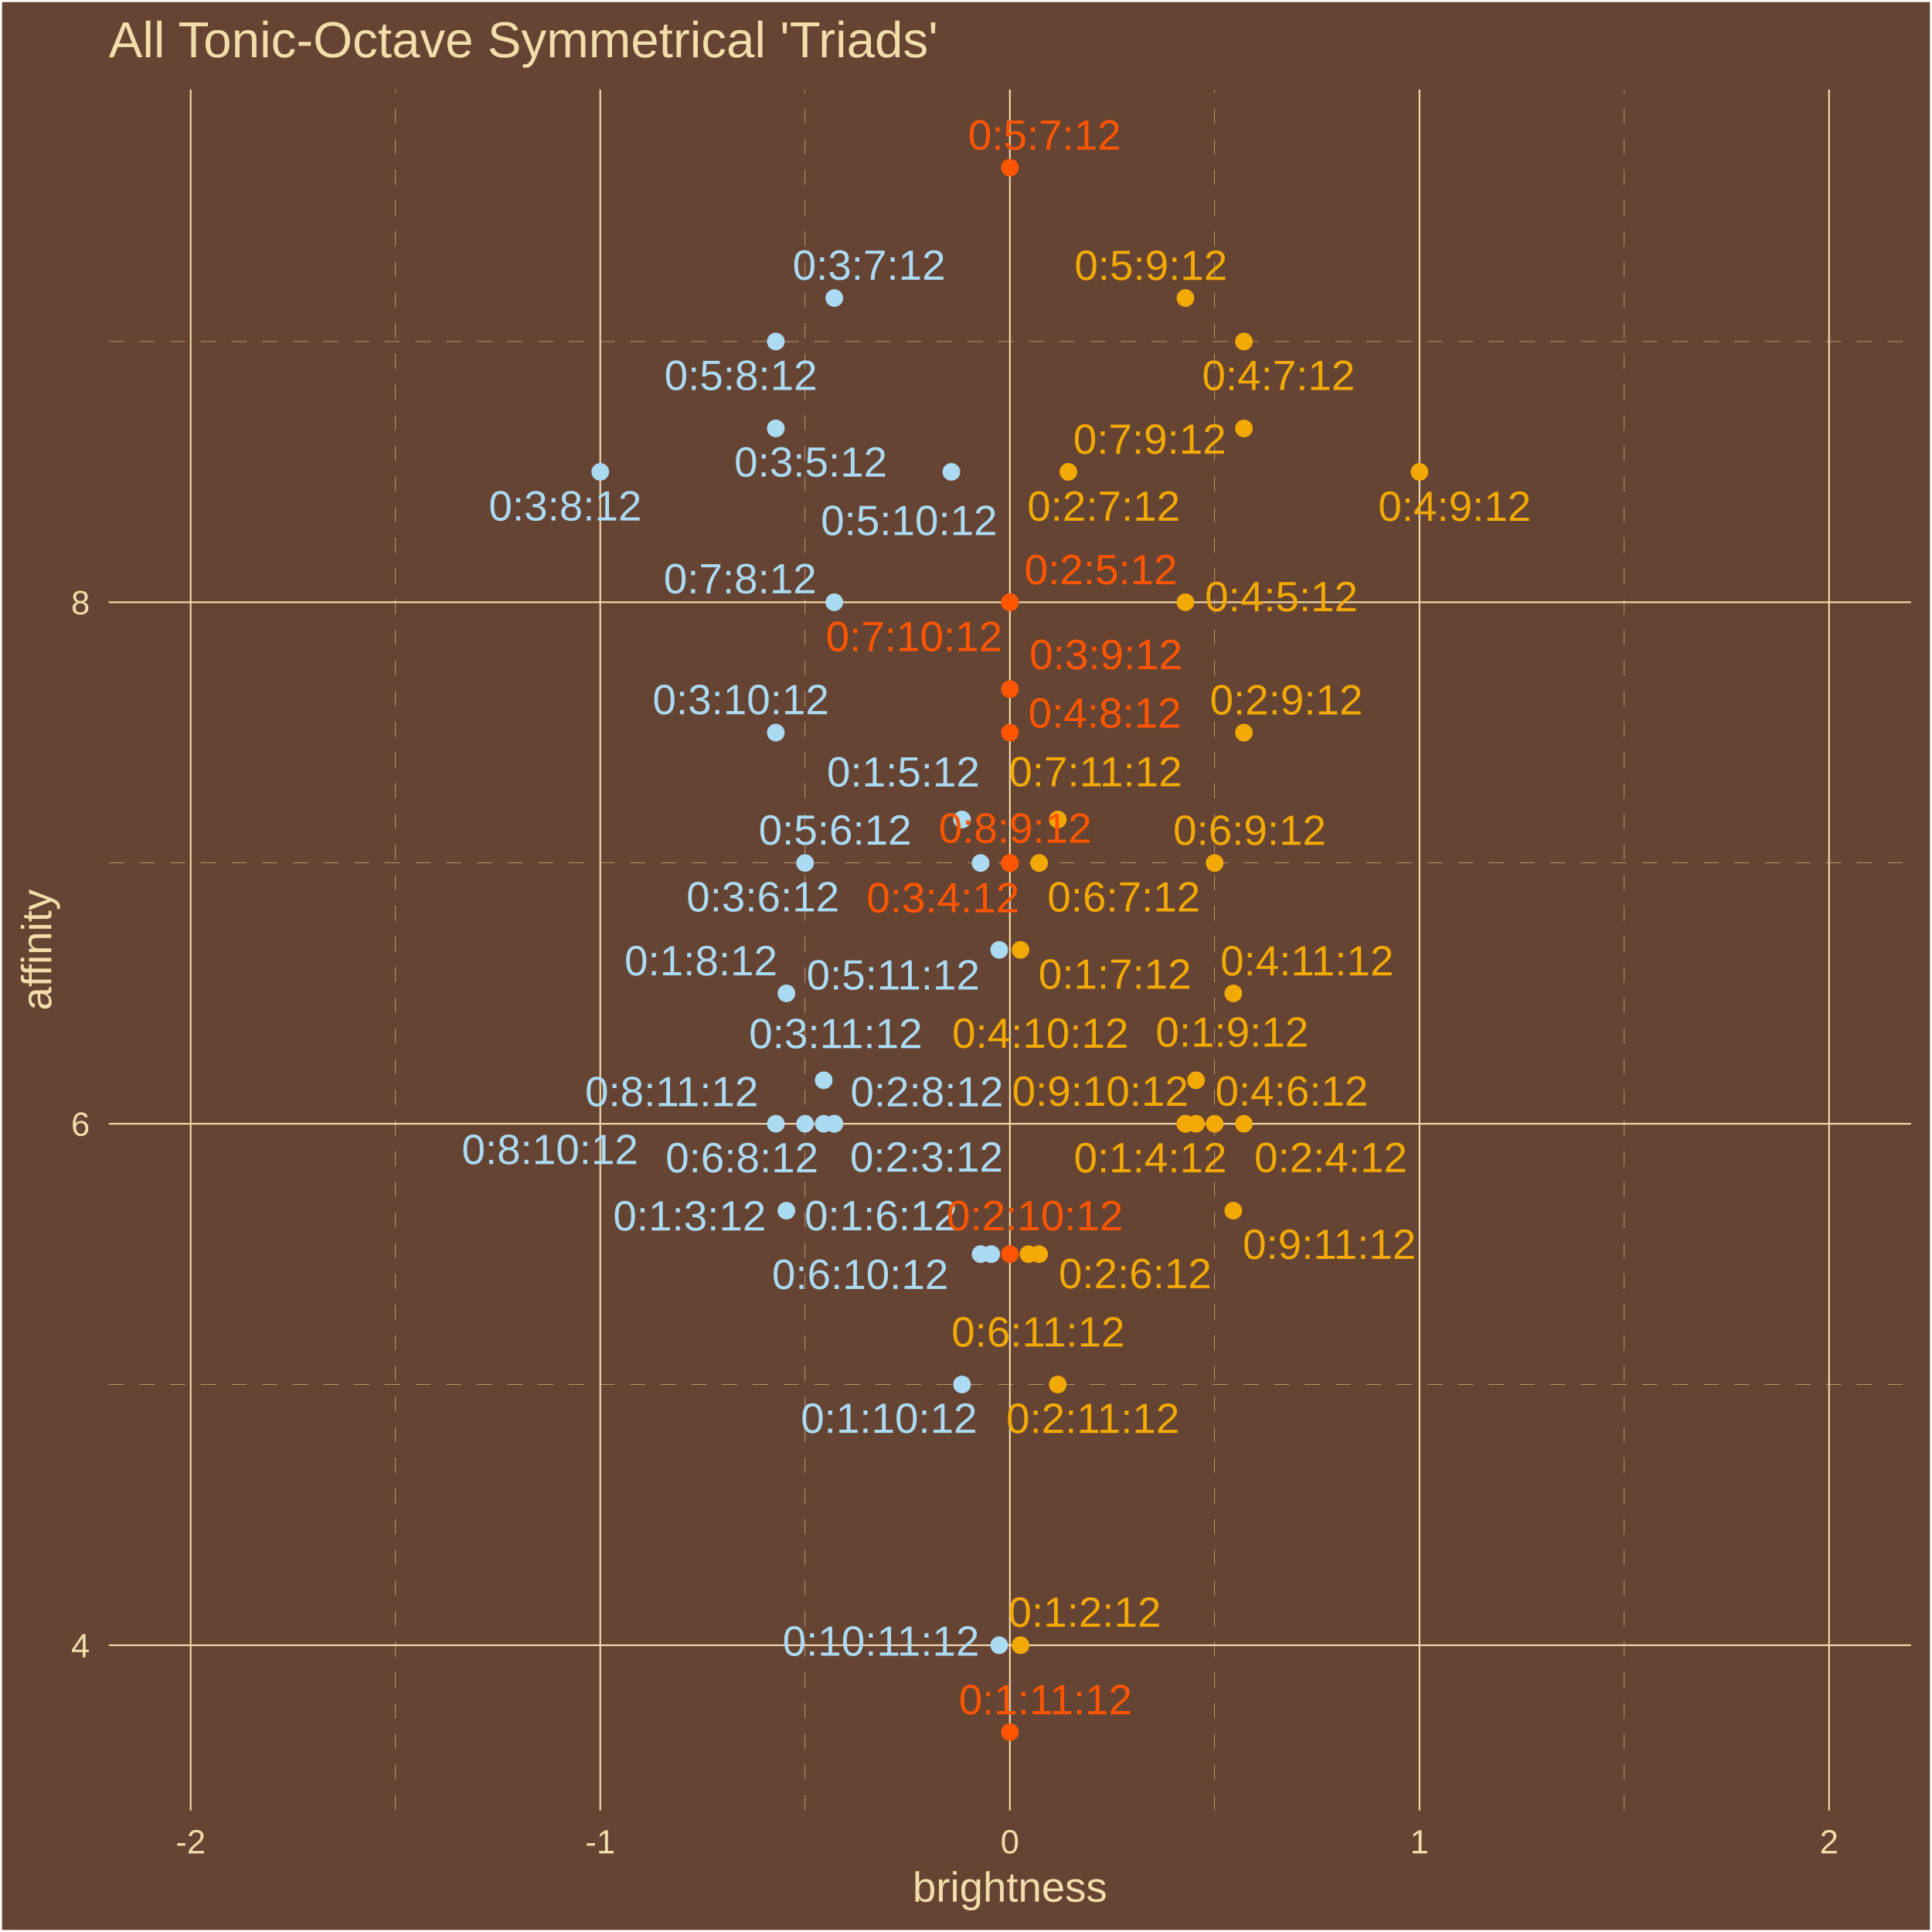
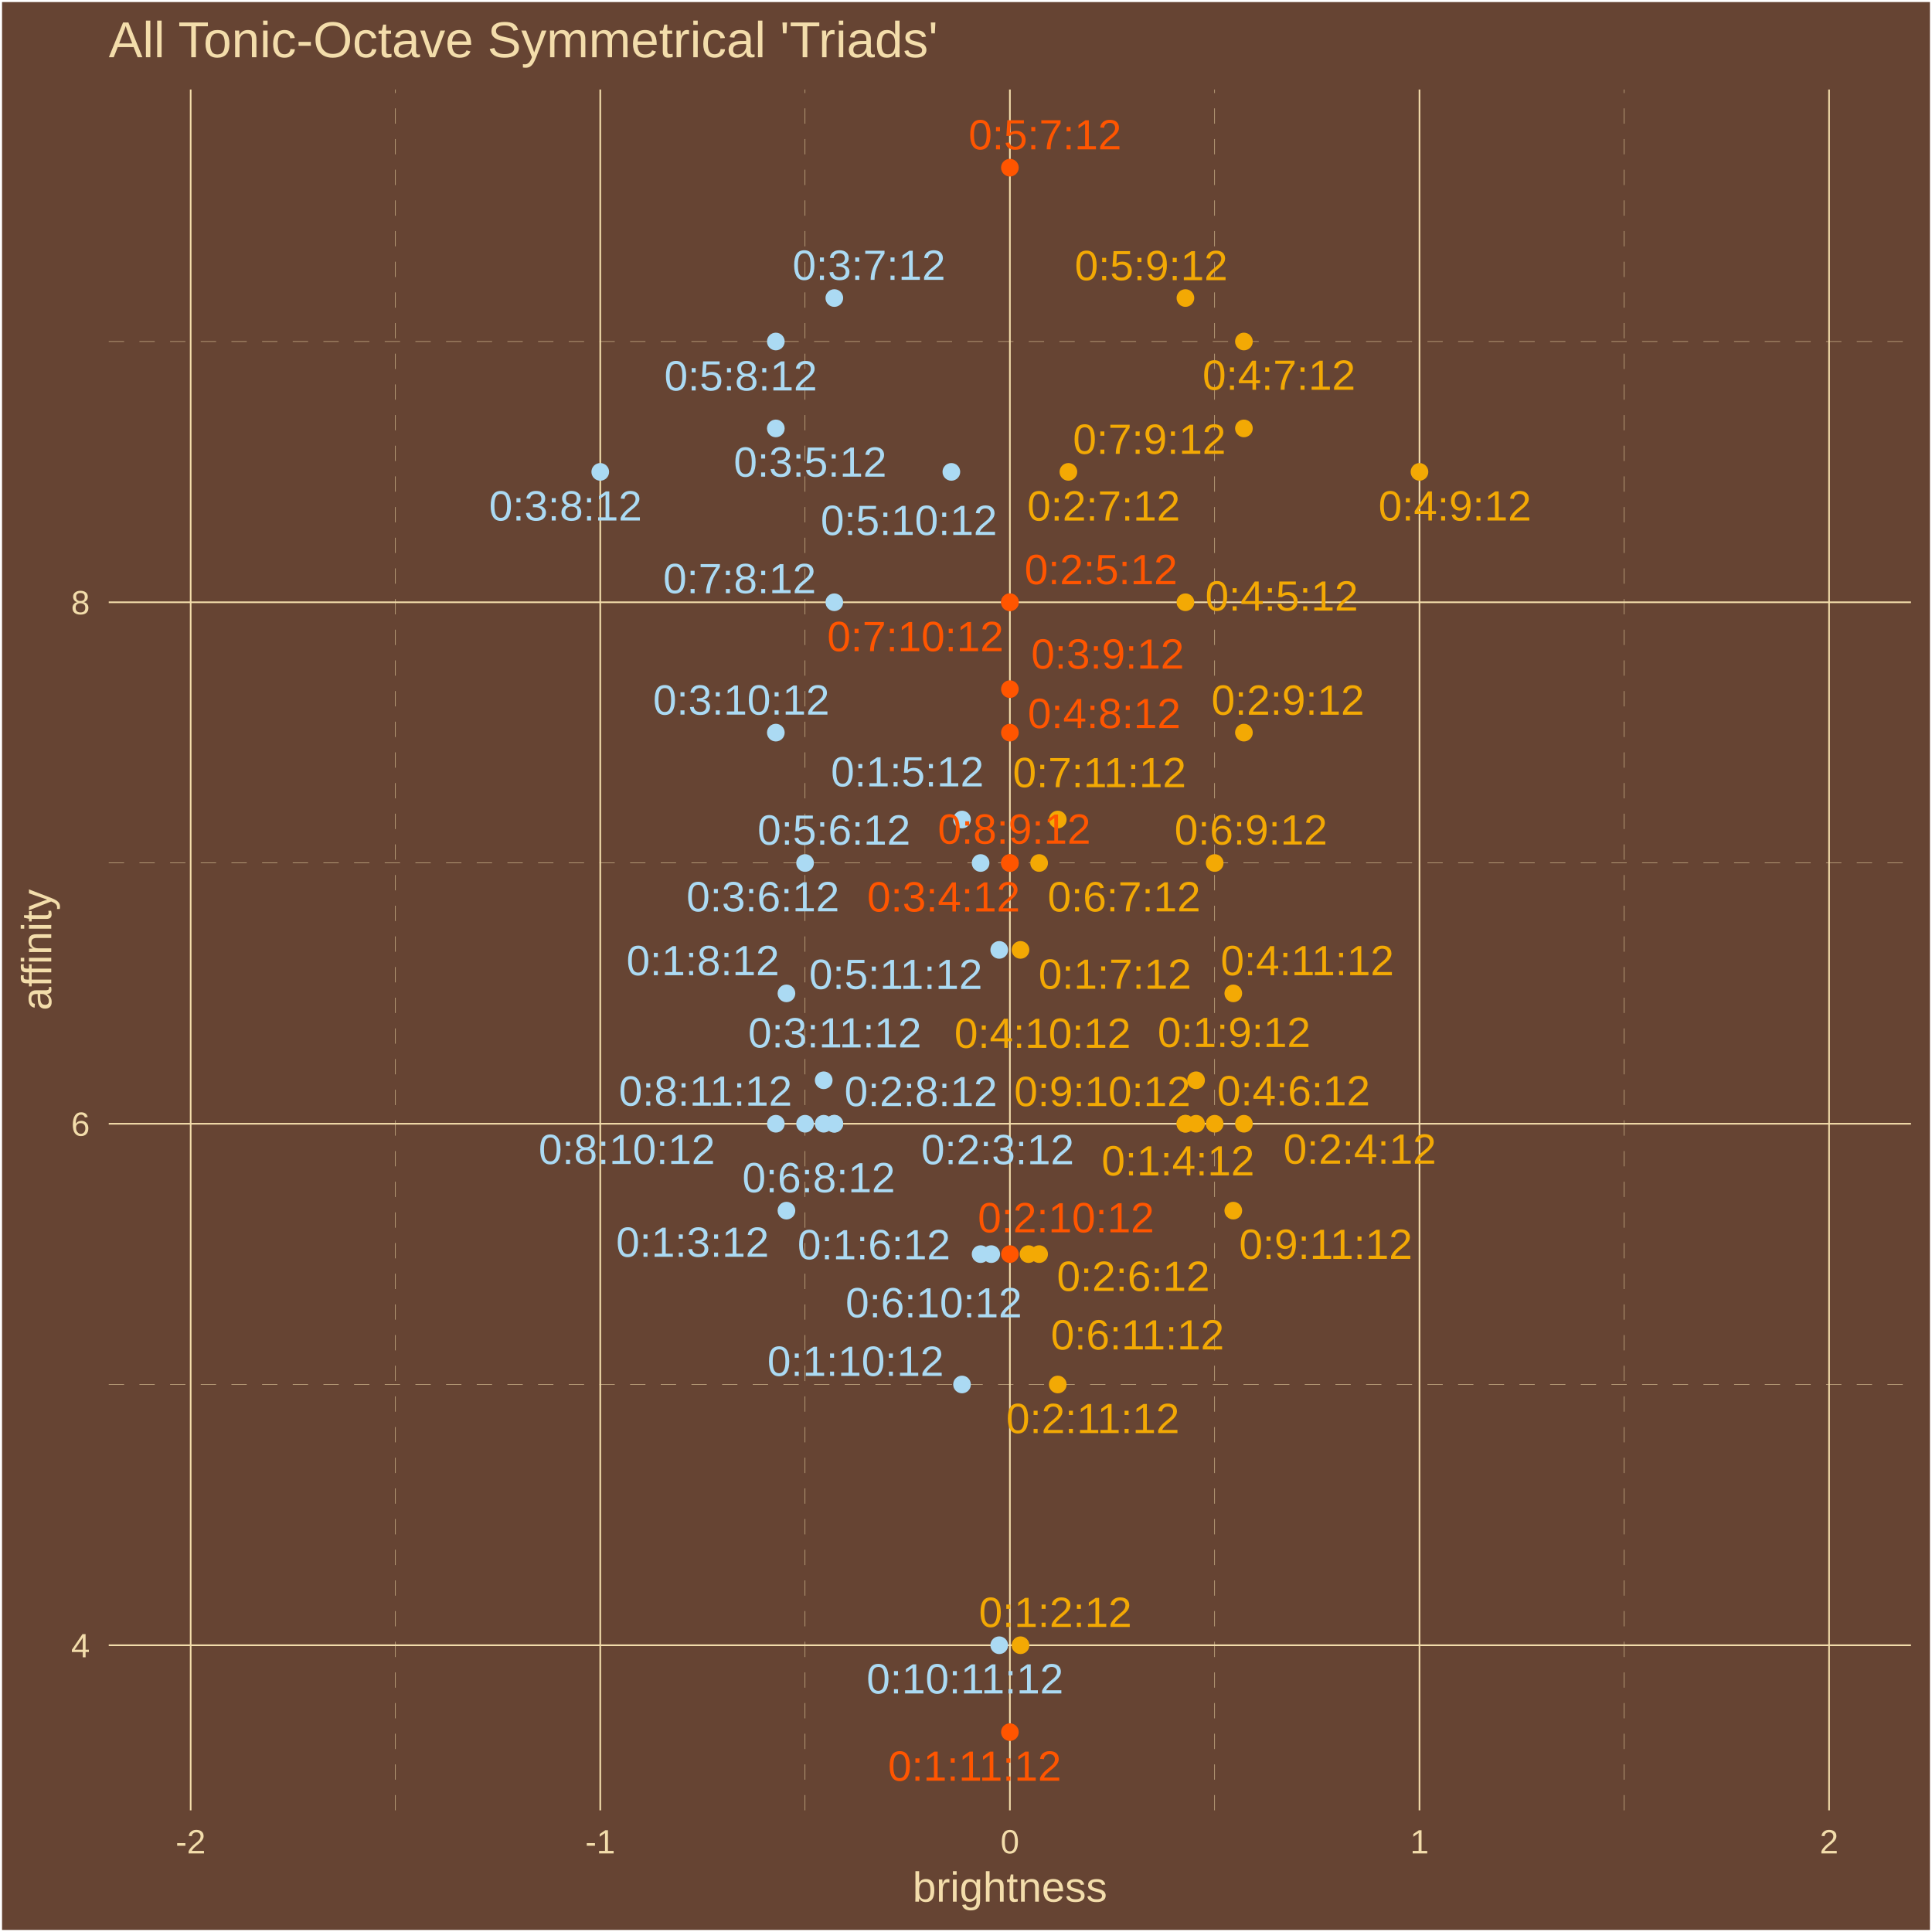
<svg xmlns="http://www.w3.org/2000/svg" class="svglite" width="504.00pt" height="504.00pt" viewBox="0 0 504.00 504.00">
  <defs>
    <style type="text/css">
    .svglite line, .svglite polyline, .svglite polygon, .svglite path, .svglite rect, .svglite circle {
      fill: none;
      stroke: #000000;
      stroke-linecap: round;
      stroke-linejoin: round;
      stroke-miterlimit: 10.00;
    }
    .svglite text {
      white-space: pre;
    }
  </style>
  </defs>
  <rect width="100%" height="100%" style="stroke: none; fill: #664433;" />
  <defs>
    <clipPath id="cpMC4wMHw1MDQuMDB8MC4wMHw1MDQuMDA=">
      <rect x="0.00" y="0.00" width="504.00" height="504.00" />
    </clipPath>
  </defs>
  <g clip-path="url(#cpMC4wMHw1MDQuMDB8MC4wMHw1MDQuMDA=)">
    <rect x="0.00" y="0" width="504.00" height="504.00" style="stroke-width: 1.07; stroke: #FFFFFF; fill: #664433;" />
  </g>
  <defs>
    <clipPath id="cpMjguMzd8NDk4LjUyfDIzLjM0fDQ3Mi4yNw==">
      <rect x="28.37" y="23.34" width="470.15" height="448.93" />
    </clipPath>
  </defs>
  <g clip-path="url(#cpMjguMzd8NDk4LjUyfDIzLjM0fDQ3Mi4yNw==)">
    <rect x="28.37" y="23.34" width="470.15" height="448.93" style="stroke-width: 1.07; stroke: none; fill: #664433;" />
    <polyline points="28.37,361.17 498.52,361.17 " style="stroke-width: 0.11; stroke: #F3DDAB; stroke-dasharray: 4.00,4.00; stroke-linecap: butt;" />
    <polyline points="28.37,225.13 498.52,225.13 " style="stroke-width: 0.11; stroke: #F3DDAB; stroke-dasharray: 4.00,4.00; stroke-linecap: butt;" />
    <polyline points="28.37,89.09 498.52,89.09 " style="stroke-width: 0.11; stroke: #F3DDAB; stroke-dasharray: 4.00,4.00; stroke-linecap: butt;" />
    <polyline points="103.17,472.27 103.17,23.34 " style="stroke-width: 0.11; stroke: #F3DDAB; stroke-dasharray: 4.00,4.00; stroke-linecap: butt;" />
    <polyline points="210.02,472.27 210.02,23.34 " style="stroke-width: 0.11; stroke: #F3DDAB; stroke-dasharray: 4.00,4.00; stroke-linecap: butt;" />
    <polyline points="316.87,472.27 316.87,23.34 " style="stroke-width: 0.11; stroke: #F3DDAB; stroke-dasharray: 4.00,4.00; stroke-linecap: butt;" />
    <polyline points="423.72,472.27 423.72,23.34 " style="stroke-width: 0.11; stroke: #F3DDAB; stroke-dasharray: 4.00,4.00; stroke-linecap: butt;" />
    <polyline points="28.37,429.19 498.52,429.19 " style="stroke-width: 0.43; stroke: #F3DDAB; stroke-linecap: butt;" />
    <polyline points="28.37,293.15 498.52,293.15 " style="stroke-width: 0.43; stroke: #F3DDAB; stroke-linecap: butt;" />
    <polyline points="28.37,157.11 498.52,157.11 " style="stroke-width: 0.43; stroke: #F3DDAB; stroke-linecap: butt;" />
    <polyline points="49.74,472.27 49.74,23.34 " style="stroke-width: 0.43; stroke: #F3DDAB; stroke-linecap: butt;" />
    <polyline points="156.59,472.27 156.59,23.34 " style="stroke-width: 0.43; stroke: #F3DDAB; stroke-linecap: butt;" />
    <polyline points="263.45,472.27 263.45,23.34 " style="stroke-width: 0.43; stroke: #F3DDAB; stroke-linecap: butt;" />
    <polyline points="370.30,472.27 370.30,23.34 " style="stroke-width: 0.43; stroke: #F3DDAB; stroke-linecap: butt;" />
    <polyline points="477.15,472.27 477.15,23.34 " style="stroke-width: 0.43; stroke: #F3DDAB; stroke-linecap: butt;" />
    <circle cx="266.22" cy="429.19" r="1.95" style="stroke-width: 0.71; stroke: #F3A904; fill: #F3A904;" />
    <circle cx="205.16" cy="315.82" r="1.95" style="stroke-width: 0.71; stroke: #ABDAF3; fill: #ABDAF3;" />
    <circle cx="312.02" cy="293.15" r="1.95" style="stroke-width: 0.71; stroke: #F3A904; fill: #F3A904;" />
    <circle cx="250.96" cy="213.79" r="1.95" style="stroke-width: 0.71; stroke: #ABDAF3; fill: #ABDAF3;" />
    <circle cx="258.59" cy="327.16" r="1.95" style="stroke-width: 0.71; stroke: #ABDAF3; fill: #ABDAF3;" />
    <circle cx="266.22" cy="247.80" r="1.95" style="stroke-width: 0.71; stroke: #F3A904; fill: #F3A904;" />
    <circle cx="205.16" cy="259.14" r="1.95" style="stroke-width: 0.71; stroke: #ABDAF3; fill: #ABDAF3;" />
    <circle cx="312.02" cy="281.81" r="1.95" style="stroke-width: 0.71; stroke: #F3A904; fill: #F3A904;" />
    <circle cx="250.96" cy="361.17" r="1.95" style="stroke-width: 0.71; stroke: #ABDAF3; fill: #ABDAF3;" />
    <circle cx="263.45" cy="451.86" r="1.95" style="stroke-width: 0.71; stroke: #FF5500; fill: #FF5500;" />
    <circle cx="217.65" cy="293.15" r="1.95" style="stroke-width: 0.71; stroke: #ABDAF3; fill: #ABDAF3;" />
    <circle cx="324.50" cy="293.15" r="1.95" style="stroke-width: 0.71; stroke: #F3A904; fill: #F3A904;" />
    <circle cx="263.45" cy="157.11" r="1.95" style="stroke-width: 0.71; stroke: #FF5500; fill: #FF5500;" />
    <circle cx="271.08" cy="327.16" r="1.95" style="stroke-width: 0.71; stroke: #F3A904; fill: #F3A904;" />
    <circle cx="278.71" cy="123.10" r="1.95" style="stroke-width: 0.71; stroke: #F3A904; fill: #F3A904;" />
    <circle cx="217.65" cy="293.15" r="1.95" style="stroke-width: 0.71; stroke: #ABDAF3; fill: #ABDAF3;" />
    <circle cx="324.50" cy="191.12" r="1.95" style="stroke-width: 0.71; stroke: #F3A904; fill: #F3A904;" />
    <circle cx="263.45" cy="327.16" r="1.95" style="stroke-width: 0.71; stroke: #FF5500; fill: #FF5500;" />
    <circle cx="275.94" cy="361.17" r="1.95" style="stroke-width: 0.71; stroke: #F3A904; fill: #F3A904;" />
    <circle cx="263.45" cy="225.13" r="1.95" style="stroke-width: 0.71; stroke: #FF5500; fill: #FF5500;" />
    <circle cx="202.39" cy="111.76" r="1.95" style="stroke-width: 0.71; stroke: #ABDAF3; fill: #ABDAF3;" />
    <circle cx="210.02" cy="225.13" r="1.95" style="stroke-width: 0.71; stroke: #ABDAF3; fill: #ABDAF3;" />
    <circle cx="217.65" cy="77.75" r="1.95" style="stroke-width: 0.71; stroke: #ABDAF3; fill: #ABDAF3;" />
    <circle cx="156.59" cy="123.10" r="1.95" style="stroke-width: 0.71; stroke: #ABDAF3; fill: #ABDAF3;" />
    <circle cx="263.45" cy="179.78" r="1.95" style="stroke-width: 0.71; stroke: #FF5500; fill: #FF5500;" />
    <circle cx="202.39" cy="191.12" r="1.95" style="stroke-width: 0.71; stroke: #ABDAF3; fill: #ABDAF3;" />
    <circle cx="214.88" cy="281.81" r="1.95" style="stroke-width: 0.71; stroke: #ABDAF3; fill: #ABDAF3;" />
    <circle cx="309.24" cy="157.11" r="1.95" style="stroke-width: 0.71; stroke: #F3A904; fill: #F3A904;" />
    <circle cx="316.87" cy="293.15" r="1.95" style="stroke-width: 0.71; stroke: #F3A904; fill: #F3A904;" />
    <circle cx="324.50" cy="89.09" r="1.95" style="stroke-width: 0.71; stroke: #F3A904; fill: #F3A904;" />
    <circle cx="263.45" cy="191.12" r="1.95" style="stroke-width: 0.71; stroke: #FF5500; fill: #FF5500;" />
    <circle cx="370.30" cy="123.10" r="1.95" style="stroke-width: 0.71; stroke: #F3A904; fill: #F3A904;" />
    <circle cx="309.24" cy="293.15" r="1.95" style="stroke-width: 0.71; stroke: #F3A904; fill: #F3A904;" />
    <circle cx="321.73" cy="259.14" r="1.95" style="stroke-width: 0.71; stroke: #F3A904; fill: #F3A904;" />
    <circle cx="255.81" cy="225.13" r="1.95" style="stroke-width: 0.71; stroke: #ABDAF3; fill: #ABDAF3;" />
    <circle cx="263.45" cy="43.74" r="1.95" style="stroke-width: 0.71; stroke: #FF5500; fill: #FF5500;" />
    <circle cx="202.39" cy="89.09" r="1.95" style="stroke-width: 0.71; stroke: #ABDAF3; fill: #ABDAF3;" />
    <circle cx="309.24" cy="77.75" r="1.95" style="stroke-width: 0.71; stroke: #F3A904; fill: #F3A904;" />
    <circle cx="248.18" cy="123.10" r="1.95" style="stroke-width: 0.71; stroke: #ABDAF3; fill: #ABDAF3;" />
    <circle cx="260.67" cy="247.80" r="1.95" style="stroke-width: 0.71; stroke: #ABDAF3; fill: #ABDAF3;" />
    <circle cx="271.08" cy="225.13" r="1.95" style="stroke-width: 0.71; stroke: #F3A904; fill: #F3A904;" />
    <circle cx="210.02" cy="293.15" r="1.95" style="stroke-width: 0.71; stroke: #ABDAF3; fill: #ABDAF3;" />
    <circle cx="316.87" cy="225.13" r="1.95" style="stroke-width: 0.71; stroke: #F3A904; fill: #F3A904;" />
    <circle cx="255.81" cy="327.16" r="1.95" style="stroke-width: 0.71; stroke: #ABDAF3; fill: #ABDAF3;" />
    <circle cx="268.30" cy="327.16" r="1.95" style="stroke-width: 0.71; stroke: #F3A904; fill: #F3A904;" />
    <circle cx="217.65" cy="157.11" r="1.95" style="stroke-width: 0.71; stroke: #ABDAF3; fill: #ABDAF3;" />
    <circle cx="324.50" cy="111.76" r="1.95" style="stroke-width: 0.71; stroke: #F3A904; fill: #F3A904;" />
    <circle cx="263.45" cy="157.11" r="1.95" style="stroke-width: 0.71; stroke: #FF5500; fill: #FF5500;" />
    <circle cx="275.94" cy="213.79" r="1.95" style="stroke-width: 0.71; stroke: #F3A904; fill: #F3A904;" />
    <circle cx="263.45" cy="225.13" r="1.95" style="stroke-width: 0.71; stroke: #FF5500; fill: #FF5500;" />
    <circle cx="202.39" cy="293.15" r="1.95" style="stroke-width: 0.71; stroke: #ABDAF3; fill: #ABDAF3;" />
    <circle cx="214.88" cy="293.15" r="1.95" style="stroke-width: 0.71; stroke: #ABDAF3; fill: #ABDAF3;" />
    <circle cx="309.24" cy="293.15" r="1.95" style="stroke-width: 0.71; stroke: #F3A904; fill: #F3A904;" />
    <circle cx="321.73" cy="315.82" r="1.95" style="stroke-width: 0.71; stroke: #F3A904; fill: #F3A904;" />
    <circle cx="260.67" cy="429.19" r="1.95" style="stroke-width: 0.71; stroke: #ABDAF3; fill: #ABDAF3;" />
-     <line x1="244.48" y1="206.97" x2="250.18" y2="212.98" style="stroke-width: 1.07; stroke: none;" />
-     <line x1="251.53" y1="318.93" x2="257.86" y2="326.31" style="stroke-width: 1.07; stroke: none;" />
-     <line x1="317.77" y1="274.85" x2="312.73" y2="280.95" style="stroke-width: 1.07; stroke: none;" />
-     <line x1="296.20" y1="270.44" x2="308.69" y2="292.18" style="stroke-width: 1.07; stroke: none;" />
-     <line x1="239.59" y1="217.03" x2="254.79" y2="224.62" style="stroke-width: 1.07; stroke: none;" />
-     <line x1="242.21" y1="129.88" x2="247.44" y2="123.94" style="stroke-width: 1.07; stroke: none;" />
-     <line x1="270.77" y1="341.55" x2="268.49" y2="328.24" style="stroke-width: 1.07; stroke: none;" />
-     <line x1="281.73" y1="206.94" x2="276.66" y2="212.94" style="stroke-width: 1.07; stroke: none;" />
-     <line x1="168.27" y1="299.60" x2="201.26" y2="293.36" style="stroke-width: 1.07; stroke: none;" />
-     <line x1="200.03" y1="285.35" x2="213.87" y2="292.62" style="stroke-width: 1.07; stroke: none;" />
-     <text x="282.93" y="424.38" text-anchor="middle" style="font-size: 11.04px;fill: #F3A904; font-family: &quot;Arial&quot;;" textLength="39.87px" lengthAdjust="spacingAndGlyphs">0:1:2:12</text>
-     <text x="179.89" y="320.99" text-anchor="middle" style="font-size: 11.04px;fill: #ABDAF3; font-family: &quot;Arial&quot;;" textLength="39.87px" lengthAdjust="spacingAndGlyphs">0:1:3:12</text>
-     <text x="300.07" y="305.82" text-anchor="middle" style="font-size: 11.04px;fill: #F3A904; font-family: &quot;Arial&quot;;" textLength="39.87px" lengthAdjust="spacingAndGlyphs">0:1:4:12</text>
-     <text x="235.64" y="205.17" text-anchor="middle" style="font-size: 11.04px;fill: #ABDAF3; font-family: &quot;Arial&quot;;" textLength="39.87px" lengthAdjust="spacingAndGlyphs">0:1:5:12</text>
-     <text x="229.80" y="320.93" text-anchor="middle" style="font-size: 11.04px;fill: #ABDAF3; font-family: &quot;Arial&quot;;" textLength="39.87px" lengthAdjust="spacingAndGlyphs">0:1:6:12</text>
-     <text x="290.84" y="257.93" text-anchor="middle" style="font-size: 11.04px;fill: #F3A904; font-family: &quot;Arial&quot;;" textLength="39.87px" lengthAdjust="spacingAndGlyphs">0:1:7:12</text>
-     <text x="182.85" y="254.44" text-anchor="middle" style="font-size: 11.04px;fill: #ABDAF3; font-family: &quot;Arial&quot;;" textLength="39.87px" lengthAdjust="spacingAndGlyphs">0:1:8:12</text>
-     <text x="321.41" y="273.05" text-anchor="middle" style="font-size: 11.04px;fill: #F3A904; font-family: &quot;Arial&quot;;" textLength="39.87px" lengthAdjust="spacingAndGlyphs">0:1:9:12</text>
-     <text x="231.91" y="373.79" text-anchor="middle" style="font-size: 11.04px;fill: #ABDAF3; font-family: &quot;Arial&quot;;" textLength="46.01px" lengthAdjust="spacingAndGlyphs">0:1:10:12</text>
-     <text x="272.73" y="447.20" text-anchor="middle" style="font-size: 11.04px;fill: #FF5500; font-family: &quot;Arial&quot;;" textLength="46.01px" lengthAdjust="spacingAndGlyphs">0:1:11:12</text>
-     <text x="241.69" y="305.65" text-anchor="middle" style="font-size: 11.04px;fill: #ABDAF3; font-family: &quot;Arial&quot;;" textLength="39.87px" lengthAdjust="spacingAndGlyphs">0:2:3:12</text>
-     <text x="347.15" y="305.76" text-anchor="middle" style="font-size: 11.04px;fill: #F3A904; font-family: &quot;Arial&quot;;" textLength="39.87px" lengthAdjust="spacingAndGlyphs">0:2:4:12</text>
-     <text x="287.19" y="152.40" text-anchor="middle" style="font-size: 11.04px;fill: #FF5500; font-family: &quot;Arial&quot;;" textLength="39.87px" lengthAdjust="spacingAndGlyphs">0:2:5:12</text>
-     <text x="296.11" y="336.05" text-anchor="middle" style="font-size: 11.04px;fill: #F3A904; font-family: &quot;Arial&quot;;" textLength="39.87px" lengthAdjust="spacingAndGlyphs">0:2:6:12</text>
-     <text x="287.91" y="135.84" text-anchor="middle" style="font-size: 11.04px;fill: #F3A904; font-family: &quot;Arial&quot;;" textLength="39.87px" lengthAdjust="spacingAndGlyphs">0:2:7:12</text>
-     <text x="241.79" y="288.62" text-anchor="middle" style="font-size: 11.04px;fill: #ABDAF3; font-family: &quot;Arial&quot;;" textLength="39.87px" lengthAdjust="spacingAndGlyphs">0:2:8:12</text>
-     <text x="335.56" y="186.38" text-anchor="middle" style="font-size: 11.04px;fill: #F3A904; font-family: &quot;Arial&quot;;" textLength="39.87px" lengthAdjust="spacingAndGlyphs">0:2:9:12</text>
-     <text x="269.96" y="320.94" text-anchor="middle" style="font-size: 11.04px;fill: #FF5500; font-family: &quot;Arial&quot;;" textLength="46.01px" lengthAdjust="spacingAndGlyphs">0:2:10:12</text>
-     <text x="285.09" y="373.82" text-anchor="middle" style="font-size: 11.04px;fill: #F3A904; font-family: &quot;Arial&quot;;" textLength="46.01px" lengthAdjust="spacingAndGlyphs">0:2:11:12</text>
-     <text x="246.00" y="238.01" text-anchor="middle" style="font-size: 11.04px;fill: #FF5500; font-family: &quot;Arial&quot;;" textLength="39.87px" lengthAdjust="spacingAndGlyphs">0:3:4:12</text>
-     <text x="211.49" y="124.34" text-anchor="middle" style="font-size: 11.04px;fill: #ABDAF3; font-family: &quot;Arial&quot;;" textLength="39.87px" lengthAdjust="spacingAndGlyphs">0:3:5:12</text>
-     <text x="199.00" y="237.76" text-anchor="middle" style="font-size: 11.04px;fill: #ABDAF3; font-family: &quot;Arial&quot;;" textLength="39.87px" lengthAdjust="spacingAndGlyphs">0:3:6:12</text>
-     <text x="226.71" y="72.98" text-anchor="middle" style="font-size: 11.04px;fill: #ABDAF3; font-family: &quot;Arial&quot;;" textLength="39.87px" lengthAdjust="spacingAndGlyphs">0:3:7:12</text>
-     <text x="147.45" y="135.78" text-anchor="middle" style="font-size: 11.04px;fill: #ABDAF3; font-family: &quot;Arial&quot;;" textLength="39.87px" lengthAdjust="spacingAndGlyphs">0:3:8:12</text>
-     <text x="288.51" y="174.56" text-anchor="middle" style="font-size: 11.04px;fill: #FF5500; font-family: &quot;Arial&quot;;" textLength="39.87px" lengthAdjust="spacingAndGlyphs">0:3:9:12</text>
-     <text x="193.26" y="186.31" text-anchor="middle" style="font-size: 11.04px;fill: #ABDAF3; font-family: &quot;Arial&quot;;" textLength="46.01px" lengthAdjust="spacingAndGlyphs">0:3:10:12</text>
-     <text x="218.01" y="273.44" text-anchor="middle" style="font-size: 11.04px;fill: #ABDAF3; font-family: &quot;Arial&quot;;" textLength="46.01px" lengthAdjust="spacingAndGlyphs">0:3:11:12</text>
-     <text x="334.27" y="159.45" text-anchor="middle" style="font-size: 11.04px;fill: #F3A904; font-family: &quot;Arial&quot;;" textLength="39.87px" lengthAdjust="spacingAndGlyphs">0:4:5:12</text>
-     <text x="336.97" y="288.44" text-anchor="middle" style="font-size: 11.04px;fill: #F3A904; font-family: &quot;Arial&quot;;" textLength="39.87px" lengthAdjust="spacingAndGlyphs">0:4:6:12</text>
-     <text x="333.53" y="101.74" text-anchor="middle" style="font-size: 11.04px;fill: #F3A904; font-family: &quot;Arial&quot;;" textLength="39.87px" lengthAdjust="spacingAndGlyphs">0:4:7:12</text>
-     <text x="288.20" y="189.81" text-anchor="middle" style="font-size: 11.04px;fill: #FF5500; font-family: &quot;Arial&quot;;" textLength="39.87px" lengthAdjust="spacingAndGlyphs">0:4:8:12</text>
-     <text x="379.47" y="135.88" text-anchor="middle" style="font-size: 11.04px;fill: #F3A904; font-family: &quot;Arial&quot;;" textLength="39.87px" lengthAdjust="spacingAndGlyphs">0:4:9:12</text>
-     <text x="271.39" y="273.34" text-anchor="middle" style="font-size: 11.04px;fill: #F3A904; font-family: &quot;Arial&quot;;" textLength="46.01px" lengthAdjust="spacingAndGlyphs">0:4:10:12</text>
-     <text x="340.96" y="254.46" text-anchor="middle" style="font-size: 11.04px;fill: #F3A904; font-family: &quot;Arial&quot;;" textLength="46.01px" lengthAdjust="spacingAndGlyphs">0:4:11:12</text>
-     <text x="217.85" y="220.34" text-anchor="middle" style="font-size: 11.04px;fill: #ABDAF3; font-family: &quot;Arial&quot;;" textLength="39.87px" lengthAdjust="spacingAndGlyphs">0:5:6:12</text>
-     <text x="272.50" y="39.05" text-anchor="middle" style="font-size: 11.04px;fill: #FF5500; font-family: &quot;Arial&quot;;" textLength="39.87px" lengthAdjust="spacingAndGlyphs">0:5:7:12</text>
-     <text x="193.25" y="101.73" text-anchor="middle" style="font-size: 11.04px;fill: #ABDAF3; font-family: &quot;Arial&quot;;" textLength="39.87px" lengthAdjust="spacingAndGlyphs">0:5:8:12</text>
-     <text x="300.24" y="73.03" text-anchor="middle" style="font-size: 11.04px;fill: #F3A904; font-family: &quot;Arial&quot;;" textLength="39.87px" lengthAdjust="spacingAndGlyphs">0:5:9:12</text>
-     <text x="237.14" y="139.59" text-anchor="middle" style="font-size: 11.04px;fill: #ABDAF3; font-family: &quot;Arial&quot;;" textLength="46.01px" lengthAdjust="spacingAndGlyphs">0:5:10:12</text>
-     <text x="232.99" y="258.14" text-anchor="middle" style="font-size: 11.04px;fill: #ABDAF3; font-family: &quot;Arial&quot;;" textLength="46.01px" lengthAdjust="spacingAndGlyphs">0:5:11:12</text>
-     <text x="293.17" y="237.78" text-anchor="middle" style="font-size: 11.04px;fill: #F3A904; font-family: &quot;Arial&quot;;" textLength="39.87px" lengthAdjust="spacingAndGlyphs">0:6:7:12</text>
-     <text x="193.56" y="305.82" text-anchor="middle" style="font-size: 11.04px;fill: #ABDAF3; font-family: &quot;Arial&quot;;" textLength="39.87px" lengthAdjust="spacingAndGlyphs">0:6:8:12</text>
-     <text x="325.99" y="220.40" text-anchor="middle" style="font-size: 11.04px;fill: #F3A904; font-family: &quot;Arial&quot;;" textLength="39.87px" lengthAdjust="spacingAndGlyphs">0:6:9:12</text>
-     <text x="224.40" y="336.26" text-anchor="middle" style="font-size: 11.04px;fill: #ABDAF3; font-family: &quot;Arial&quot;;" textLength="46.01px" lengthAdjust="spacingAndGlyphs">0:6:10:12</text>
-     <text x="270.80" y="351.27" text-anchor="middle" style="font-size: 11.04px;fill: #F3A904; font-family: &quot;Arial&quot;;" textLength="46.01px" lengthAdjust="spacingAndGlyphs">0:6:11:12</text>
-     <text x="193.08" y="154.77" text-anchor="middle" style="font-size: 11.04px;fill: #ABDAF3; font-family: &quot;Arial&quot;;" textLength="39.87px" lengthAdjust="spacingAndGlyphs">0:7:8:12</text>
-     <text x="299.92" y="118.37" text-anchor="middle" style="font-size: 11.04px;fill: #F3A904; font-family: &quot;Arial&quot;;" textLength="39.87px" lengthAdjust="spacingAndGlyphs">0:7:9:12</text>
-     <text x="238.46" y="169.85" text-anchor="middle" style="font-size: 11.04px;fill: #FF5500; font-family: &quot;Arial&quot;;" textLength="46.01px" lengthAdjust="spacingAndGlyphs">0:7:10:12</text>
-     <text x="285.75" y="205.14" text-anchor="middle" style="font-size: 11.04px;fill: #F3A904; font-family: &quot;Arial&quot;;" textLength="46.01px" lengthAdjust="spacingAndGlyphs">0:7:11:12</text>
-     <text x="264.82" y="219.84" text-anchor="middle" style="font-size: 11.04px;fill: #FF5500; font-family: &quot;Arial&quot;;" textLength="39.87px" lengthAdjust="spacingAndGlyphs">0:8:9:12</text>
-     <text x="143.47" y="303.67" text-anchor="middle" style="font-size: 11.04px;fill: #ABDAF3; font-family: &quot;Arial&quot;;" textLength="46.01px" lengthAdjust="spacingAndGlyphs">0:8:10:12</text>
-     <text x="175.23" y="288.58" text-anchor="middle" style="font-size: 11.04px;fill: #ABDAF3; font-family: &quot;Arial&quot;;" textLength="46.01px" lengthAdjust="spacingAndGlyphs">0:8:11:12</text>
-     <text x="287.02" y="288.48" text-anchor="middle" style="font-size: 11.04px;fill: #F3A904; font-family: &quot;Arial&quot;;" textLength="46.01px" lengthAdjust="spacingAndGlyphs">0:9:10:12</text>
-     <text x="346.79" y="328.42" text-anchor="middle" style="font-size: 11.04px;fill: #F3A904; font-family: &quot;Arial&quot;;" textLength="46.01px" lengthAdjust="spacingAndGlyphs">0:9:11:12</text>
-     <text x="229.82" y="431.92" text-anchor="middle" style="font-size: 11.04px;fill: #ABDAF3; font-family: &quot;Arial&quot;;" textLength="52.14px" lengthAdjust="spacingAndGlyphs">0:10:11:12</text>
+     <line x1="244.56" y1="206.95" x2="250.19" y2="212.97" style="stroke-width: 1.07; stroke: none;" />
+     <line x1="249.73" y1="324.67" x2="257.48" y2="326.85" style="stroke-width: 1.07; stroke: none;" />
+     <line x1="317.85" y1="274.93" x2="312.74" y2="280.96" style="stroke-width: 1.07; stroke: none;" />
+     <line x1="238.51" y1="299.46" x2="218.75" y2="293.48" style="stroke-width: 1.07; stroke: none;" />
+     <line x1="332.99" y1="298.38" x2="325.47" y2="293.74" style="stroke-width: 1.07; stroke: none;" />
+     <line x1="296.78" y1="270.49" x2="308.70" y2="292.17" style="stroke-width: 1.07; stroke: none;" />
+     <line x1="239.30" y1="217.02" x2="254.79" y2="224.63" style="stroke-width: 1.07; stroke: none;" />
+     <line x1="242.22" y1="129.85" x2="247.44" y2="123.94" style="stroke-width: 1.07; stroke: none;" />
+     <line x1="213.31" y1="301.32" x2="210.43" y2="294.17" style="stroke-width: 1.07; stroke: none;" />
+     <line x1="249.67" y1="333.95" x2="255.06" y2="327.99" style="stroke-width: 1.07; stroke: none;" />
+     <line x1="271.94" y1="346.55" x2="268.51" y2="328.24" style="stroke-width: 1.07; stroke: none;" />
+     <line x1="281.80" y1="207.14" x2="276.68" y2="212.95" style="stroke-width: 1.07; stroke: none;" />
+     <line x1="188.32" y1="299.13" x2="201.34" y2="293.59" style="stroke-width: 1.07; stroke: none;" />
+     <line x1="208.84" y1="286.67" x2="214.11" y2="292.33" style="stroke-width: 1.07; stroke: none;" />
+     <text x="275.31" y="424.42" text-anchor="middle" style="font-size: 11.04px;fill: #F3A904; font-family: &quot;Arial&quot;;" textLength="39.87px" lengthAdjust="spacingAndGlyphs">0:1:2:12</text>
+     <text x="180.66" y="327.86" text-anchor="middle" style="font-size: 11.04px;fill: #ABDAF3; font-family: &quot;Arial&quot;;" textLength="39.87px" lengthAdjust="spacingAndGlyphs">0:1:3:12</text>
+     <text x="307.31" y="306.63" text-anchor="middle" style="font-size: 11.04px;fill: #F3A904; font-family: &quot;Arial&quot;;" textLength="39.87px" lengthAdjust="spacingAndGlyphs">0:1:4:12</text>
+     <text x="236.70" y="205.15" text-anchor="middle" style="font-size: 11.04px;fill: #ABDAF3; font-family: &quot;Arial&quot;;" textLength="39.87px" lengthAdjust="spacingAndGlyphs">0:1:5:12</text>
+     <text x="227.99" y="328.51" text-anchor="middle" style="font-size: 11.04px;fill: #ABDAF3; font-family: &quot;Arial&quot;;" textLength="39.87px" lengthAdjust="spacingAndGlyphs">0:1:6:12</text>
+     <text x="290.85" y="257.94" text-anchor="middle" style="font-size: 11.04px;fill: #F3A904; font-family: &quot;Arial&quot;;" textLength="39.87px" lengthAdjust="spacingAndGlyphs">0:1:7:12</text>
+     <text x="183.36" y="254.41" text-anchor="middle" style="font-size: 11.04px;fill: #ABDAF3; font-family: &quot;Arial&quot;;" textLength="39.87px" lengthAdjust="spacingAndGlyphs">0:1:8:12</text>
+     <text x="321.93" y="273.13" text-anchor="middle" style="font-size: 11.04px;fill: #F3A904; font-family: &quot;Arial&quot;;" textLength="39.87px" lengthAdjust="spacingAndGlyphs">0:1:9:12</text>
+     <text x="223.19" y="358.92" text-anchor="middle" style="font-size: 11.04px;fill: #ABDAF3; font-family: &quot;Arial&quot;;" textLength="46.01px" lengthAdjust="spacingAndGlyphs">0:1:10:12</text>
+     <text x="254.26" y="464.54" text-anchor="middle" style="font-size: 11.04px;fill: #FF5500; font-family: &quot;Arial&quot;;" textLength="46.01px" lengthAdjust="spacingAndGlyphs">0:1:11:12</text>
+     <text x="260.25" y="303.71" text-anchor="middle" style="font-size: 11.04px;fill: #ABDAF3; font-family: &quot;Arial&quot;;" textLength="39.87px" lengthAdjust="spacingAndGlyphs">0:2:3:12</text>
+     <text x="354.73" y="303.57" text-anchor="middle" style="font-size: 11.04px;fill: #F3A904; font-family: &quot;Arial&quot;;" textLength="39.87px" lengthAdjust="spacingAndGlyphs">0:2:4:12</text>
+     <text x="287.21" y="152.39" text-anchor="middle" style="font-size: 11.04px;fill: #FF5500; font-family: &quot;Arial&quot;;" textLength="39.87px" lengthAdjust="spacingAndGlyphs">0:2:5:12</text>
+     <text x="295.64" y="336.76" text-anchor="middle" style="font-size: 11.04px;fill: #F3A904; font-family: &quot;Arial&quot;;" textLength="39.87px" lengthAdjust="spacingAndGlyphs">0:2:6:12</text>
+     <text x="287.92" y="135.80" text-anchor="middle" style="font-size: 11.04px;fill: #F3A904; font-family: &quot;Arial&quot;;" textLength="39.87px" lengthAdjust="spacingAndGlyphs">0:2:7:12</text>
+     <text x="240.21" y="288.54" text-anchor="middle" style="font-size: 11.04px;fill: #ABDAF3; font-family: &quot;Arial&quot;;" textLength="39.87px" lengthAdjust="spacingAndGlyphs">0:2:8:12</text>
+     <text x="335.97" y="186.45" text-anchor="middle" style="font-size: 11.04px;fill: #F3A904; font-family: &quot;Arial&quot;;" textLength="39.87px" lengthAdjust="spacingAndGlyphs">0:2:9:12</text>
+     <text x="278.09" y="321.48" text-anchor="middle" style="font-size: 11.04px;fill: #FF5500; font-family: &quot;Arial&quot;;" textLength="46.01px" lengthAdjust="spacingAndGlyphs">0:2:10:12</text>
+     <text x="285.09" y="373.85" text-anchor="middle" style="font-size: 11.04px;fill: #F3A904; font-family: &quot;Arial&quot;;" textLength="46.01px" lengthAdjust="spacingAndGlyphs">0:2:11:12</text>
+     <text x="246.16" y="237.78" text-anchor="middle" style="font-size: 11.04px;fill: #FF5500; font-family: &quot;Arial&quot;;" textLength="39.87px" lengthAdjust="spacingAndGlyphs">0:3:4:12</text>
+     <text x="211.35" y="124.35" text-anchor="middle" style="font-size: 11.04px;fill: #ABDAF3; font-family: &quot;Arial&quot;;" textLength="39.87px" lengthAdjust="spacingAndGlyphs">0:3:5:12</text>
+     <text x="199.02" y="237.74" text-anchor="middle" style="font-size: 11.04px;fill: #ABDAF3; font-family: &quot;Arial&quot;;" textLength="39.87px" lengthAdjust="spacingAndGlyphs">0:3:6:12</text>
+     <text x="226.69" y="73.00" text-anchor="middle" style="font-size: 11.04px;fill: #ABDAF3; font-family: &quot;Arial&quot;;" textLength="39.87px" lengthAdjust="spacingAndGlyphs">0:3:7:12</text>
+     <text x="147.52" y="135.78" text-anchor="middle" style="font-size: 11.04px;fill: #ABDAF3; font-family: &quot;Arial&quot;;" textLength="39.87px" lengthAdjust="spacingAndGlyphs">0:3:8:12</text>
+     <text x="288.95" y="174.42" text-anchor="middle" style="font-size: 11.04px;fill: #FF5500; font-family: &quot;Arial&quot;;" textLength="39.87px" lengthAdjust="spacingAndGlyphs">0:3:9:12</text>
+     <text x="193.38" y="186.42" text-anchor="middle" style="font-size: 11.04px;fill: #ABDAF3; font-family: &quot;Arial&quot;;" textLength="46.01px" lengthAdjust="spacingAndGlyphs">0:3:10:12</text>
+     <text x="217.77" y="273.25" text-anchor="middle" style="font-size: 11.04px;fill: #ABDAF3; font-family: &quot;Arial&quot;;" textLength="46.01px" lengthAdjust="spacingAndGlyphs">0:3:11:12</text>
+     <text x="334.35" y="159.29" text-anchor="middle" style="font-size: 11.04px;fill: #F3A904; font-family: &quot;Arial&quot;;" textLength="39.87px" lengthAdjust="spacingAndGlyphs">0:4:5:12</text>
+     <text x="337.47" y="288.37" text-anchor="middle" style="font-size: 11.04px;fill: #F3A904; font-family: &quot;Arial&quot;;" textLength="39.87px" lengthAdjust="spacingAndGlyphs">0:4:6:12</text>
+     <text x="333.65" y="101.69" text-anchor="middle" style="font-size: 11.04px;fill: #F3A904; font-family: &quot;Arial&quot;;" textLength="39.87px" lengthAdjust="spacingAndGlyphs">0:4:7:12</text>
+     <text x="288.05" y="189.93" text-anchor="middle" style="font-size: 11.04px;fill: #FF5500; font-family: &quot;Arial&quot;;" textLength="39.87px" lengthAdjust="spacingAndGlyphs">0:4:8:12</text>
+     <text x="379.54" y="135.79" text-anchor="middle" style="font-size: 11.04px;fill: #F3A904; font-family: &quot;Arial&quot;;" textLength="39.87px" lengthAdjust="spacingAndGlyphs">0:4:9:12</text>
+     <text x="271.98" y="273.36" text-anchor="middle" style="font-size: 11.04px;fill: #F3A904; font-family: &quot;Arial&quot;;" textLength="46.01px" lengthAdjust="spacingAndGlyphs">0:4:10:12</text>
+     <text x="341.04" y="254.41" text-anchor="middle" style="font-size: 11.04px;fill: #F3A904; font-family: &quot;Arial&quot;;" textLength="46.01px" lengthAdjust="spacingAndGlyphs">0:4:11:12</text>
+     <text x="217.56" y="220.34" text-anchor="middle" style="font-size: 11.04px;fill: #ABDAF3; font-family: &quot;Arial&quot;;" textLength="39.87px" lengthAdjust="spacingAndGlyphs">0:5:6:12</text>
+     <text x="272.62" y="38.97" text-anchor="middle" style="font-size: 11.04px;fill: #FF5500; font-family: &quot;Arial&quot;;" textLength="39.87px" lengthAdjust="spacingAndGlyphs">0:5:7:12</text>
+     <text x="193.23" y="101.86" text-anchor="middle" style="font-size: 11.04px;fill: #ABDAF3; font-family: &quot;Arial&quot;;" textLength="39.87px" lengthAdjust="spacingAndGlyphs">0:5:8:12</text>
+     <text x="300.31" y="73.09" text-anchor="middle" style="font-size: 11.04px;fill: #F3A904; font-family: &quot;Arial&quot;;" textLength="39.87px" lengthAdjust="spacingAndGlyphs">0:5:9:12</text>
+     <text x="237.10" y="139.56" text-anchor="middle" style="font-size: 11.04px;fill: #ABDAF3; font-family: &quot;Arial&quot;;" textLength="46.01px" lengthAdjust="spacingAndGlyphs">0:5:10:12</text>
+     <text x="233.68" y="257.99" text-anchor="middle" style="font-size: 11.04px;fill: #ABDAF3; font-family: &quot;Arial&quot;;" textLength="46.01px" lengthAdjust="spacingAndGlyphs">0:5:11:12</text>
+     <text x="293.24" y="237.76" text-anchor="middle" style="font-size: 11.04px;fill: #F3A904; font-family: &quot;Arial&quot;;" textLength="39.87px" lengthAdjust="spacingAndGlyphs">0:6:7:12</text>
+     <text x="213.58" y="311.03" text-anchor="middle" style="font-size: 11.04px;fill: #ABDAF3; font-family: &quot;Arial&quot;;" textLength="39.87px" lengthAdjust="spacingAndGlyphs">0:6:8:12</text>
+     <text x="326.33" y="220.31" text-anchor="middle" style="font-size: 11.04px;fill: #F3A904; font-family: &quot;Arial&quot;;" textLength="39.87px" lengthAdjust="spacingAndGlyphs">0:6:9:12</text>
+     <text x="243.60" y="343.66" text-anchor="middle" style="font-size: 11.04px;fill: #ABDAF3; font-family: &quot;Arial&quot;;" textLength="46.01px" lengthAdjust="spacingAndGlyphs">0:6:10:12</text>
+     <text x="296.74" y="352.04" text-anchor="middle" style="font-size: 11.04px;fill: #F3A904; font-family: &quot;Arial&quot;;" textLength="46.01px" lengthAdjust="spacingAndGlyphs">0:6:11:12</text>
+     <text x="192.95" y="154.74" text-anchor="middle" style="font-size: 11.04px;fill: #ABDAF3; font-family: &quot;Arial&quot;;" textLength="39.87px" lengthAdjust="spacingAndGlyphs">0:7:8:12</text>
+     <text x="299.84" y="118.39" text-anchor="middle" style="font-size: 11.04px;fill: #F3A904; font-family: &quot;Arial&quot;;" textLength="39.87px" lengthAdjust="spacingAndGlyphs">0:7:9:12</text>
+     <text x="238.80" y="169.87" text-anchor="middle" style="font-size: 11.04px;fill: #FF5500; font-family: &quot;Arial&quot;;" textLength="46.01px" lengthAdjust="spacingAndGlyphs">0:7:10:12</text>
+     <text x="286.82" y="205.34" text-anchor="middle" style="font-size: 11.04px;fill: #F3A904; font-family: &quot;Arial&quot;;" textLength="46.01px" lengthAdjust="spacingAndGlyphs">0:7:11:12</text>
+     <text x="264.59" y="220.09" text-anchor="middle" style="font-size: 11.04px;fill: #FF5500; font-family: &quot;Arial&quot;;" textLength="39.87px" lengthAdjust="spacingAndGlyphs">0:8:9:12</text>
+     <text x="163.52" y="303.66" text-anchor="middle" style="font-size: 11.04px;fill: #ABDAF3; font-family: &quot;Arial&quot;;" textLength="46.01px" lengthAdjust="spacingAndGlyphs">0:8:10:12</text>
+     <text x="184.04" y="288.44" text-anchor="middle" style="font-size: 11.04px;fill: #ABDAF3; font-family: &quot;Arial&quot;;" textLength="46.01px" lengthAdjust="spacingAndGlyphs">0:8:11:12</text>
+     <text x="287.57" y="288.55" text-anchor="middle" style="font-size: 11.04px;fill: #F3A904; font-family: &quot;Arial&quot;;" textLength="46.01px" lengthAdjust="spacingAndGlyphs">0:9:10:12</text>
+     <text x="345.85" y="328.41" text-anchor="middle" style="font-size: 11.04px;fill: #F3A904; font-family: &quot;Arial&quot;;" textLength="46.01px" lengthAdjust="spacingAndGlyphs">0:9:11:12</text>
+     <text x="251.74" y="441.77" text-anchor="middle" style="font-size: 11.04px;fill: #ABDAF3; font-family: &quot;Arial&quot;;" textLength="52.14px" lengthAdjust="spacingAndGlyphs">0:10:11:12</text>
  </g>
  <g clip-path="url(#cpMC4wMHw1MDQuMDB8MC4wMHw1MDQuMDA=)">
    <text x="23.44" y="432.34" text-anchor="end" style="font-size: 8.80px;fill: #F3DDAB; font-family: &quot;Arial&quot;;" textLength="4.90px" lengthAdjust="spacingAndGlyphs">4</text>
    <text x="23.44" y="296.30" text-anchor="end" style="font-size: 8.80px;fill: #F3DDAB; font-family: &quot;Arial&quot;;" textLength="4.90px" lengthAdjust="spacingAndGlyphs">6</text>
    <text x="23.44" y="160.26" text-anchor="end" style="font-size: 8.80px;fill: #F3DDAB; font-family: &quot;Arial&quot;;" textLength="4.90px" lengthAdjust="spacingAndGlyphs">8</text>
    <text x="49.74" y="483.50" text-anchor="middle" style="font-size: 8.80px;fill: #F3DDAB; font-family: &quot;Arial&quot;;" textLength="7.83px" lengthAdjust="spacingAndGlyphs">-2</text>
    <text x="156.59" y="483.50" text-anchor="middle" style="font-size: 8.80px;fill: #F3DDAB; font-family: &quot;Arial&quot;;" textLength="7.83px" lengthAdjust="spacingAndGlyphs">-1</text>
    <text x="263.45" y="483.50" text-anchor="middle" style="font-size: 8.80px;fill: #F3DDAB; font-family: &quot;Arial&quot;;" textLength="4.90px" lengthAdjust="spacingAndGlyphs">0</text>
    <text x="370.30" y="483.50" text-anchor="middle" style="font-size: 8.80px;fill: #F3DDAB; font-family: &quot;Arial&quot;;" textLength="4.90px" lengthAdjust="spacingAndGlyphs">1</text>
    <text x="477.15" y="483.50" text-anchor="middle" style="font-size: 8.80px;fill: #F3DDAB; font-family: &quot;Arial&quot;;" textLength="4.90px" lengthAdjust="spacingAndGlyphs">2</text>
    <text x="263.45" y="496.09" text-anchor="middle" style="font-size: 11.00px;fill: #F3DDAB; font-family: &quot;Arial&quot;;" textLength="50.76px" lengthAdjust="spacingAndGlyphs">brightness</text>
    <text transform="translate(13.37,247.80) rotate(-90)" text-anchor="middle" style="font-size: 11.00px;fill: #F3DDAB; font-family: &quot;Arial&quot;;" textLength="31.78px" lengthAdjust="spacingAndGlyphs">affinity</text>
    <text x="28.37" y="14.94" style="font-size: 13.20px;fill: #F3DDAB; font-family: &quot;Arial&quot;;" textLength="218.33px" lengthAdjust="spacingAndGlyphs">All Tonic-Octave Symmetrical 'Triads'</text>
  </g>
</svg>
